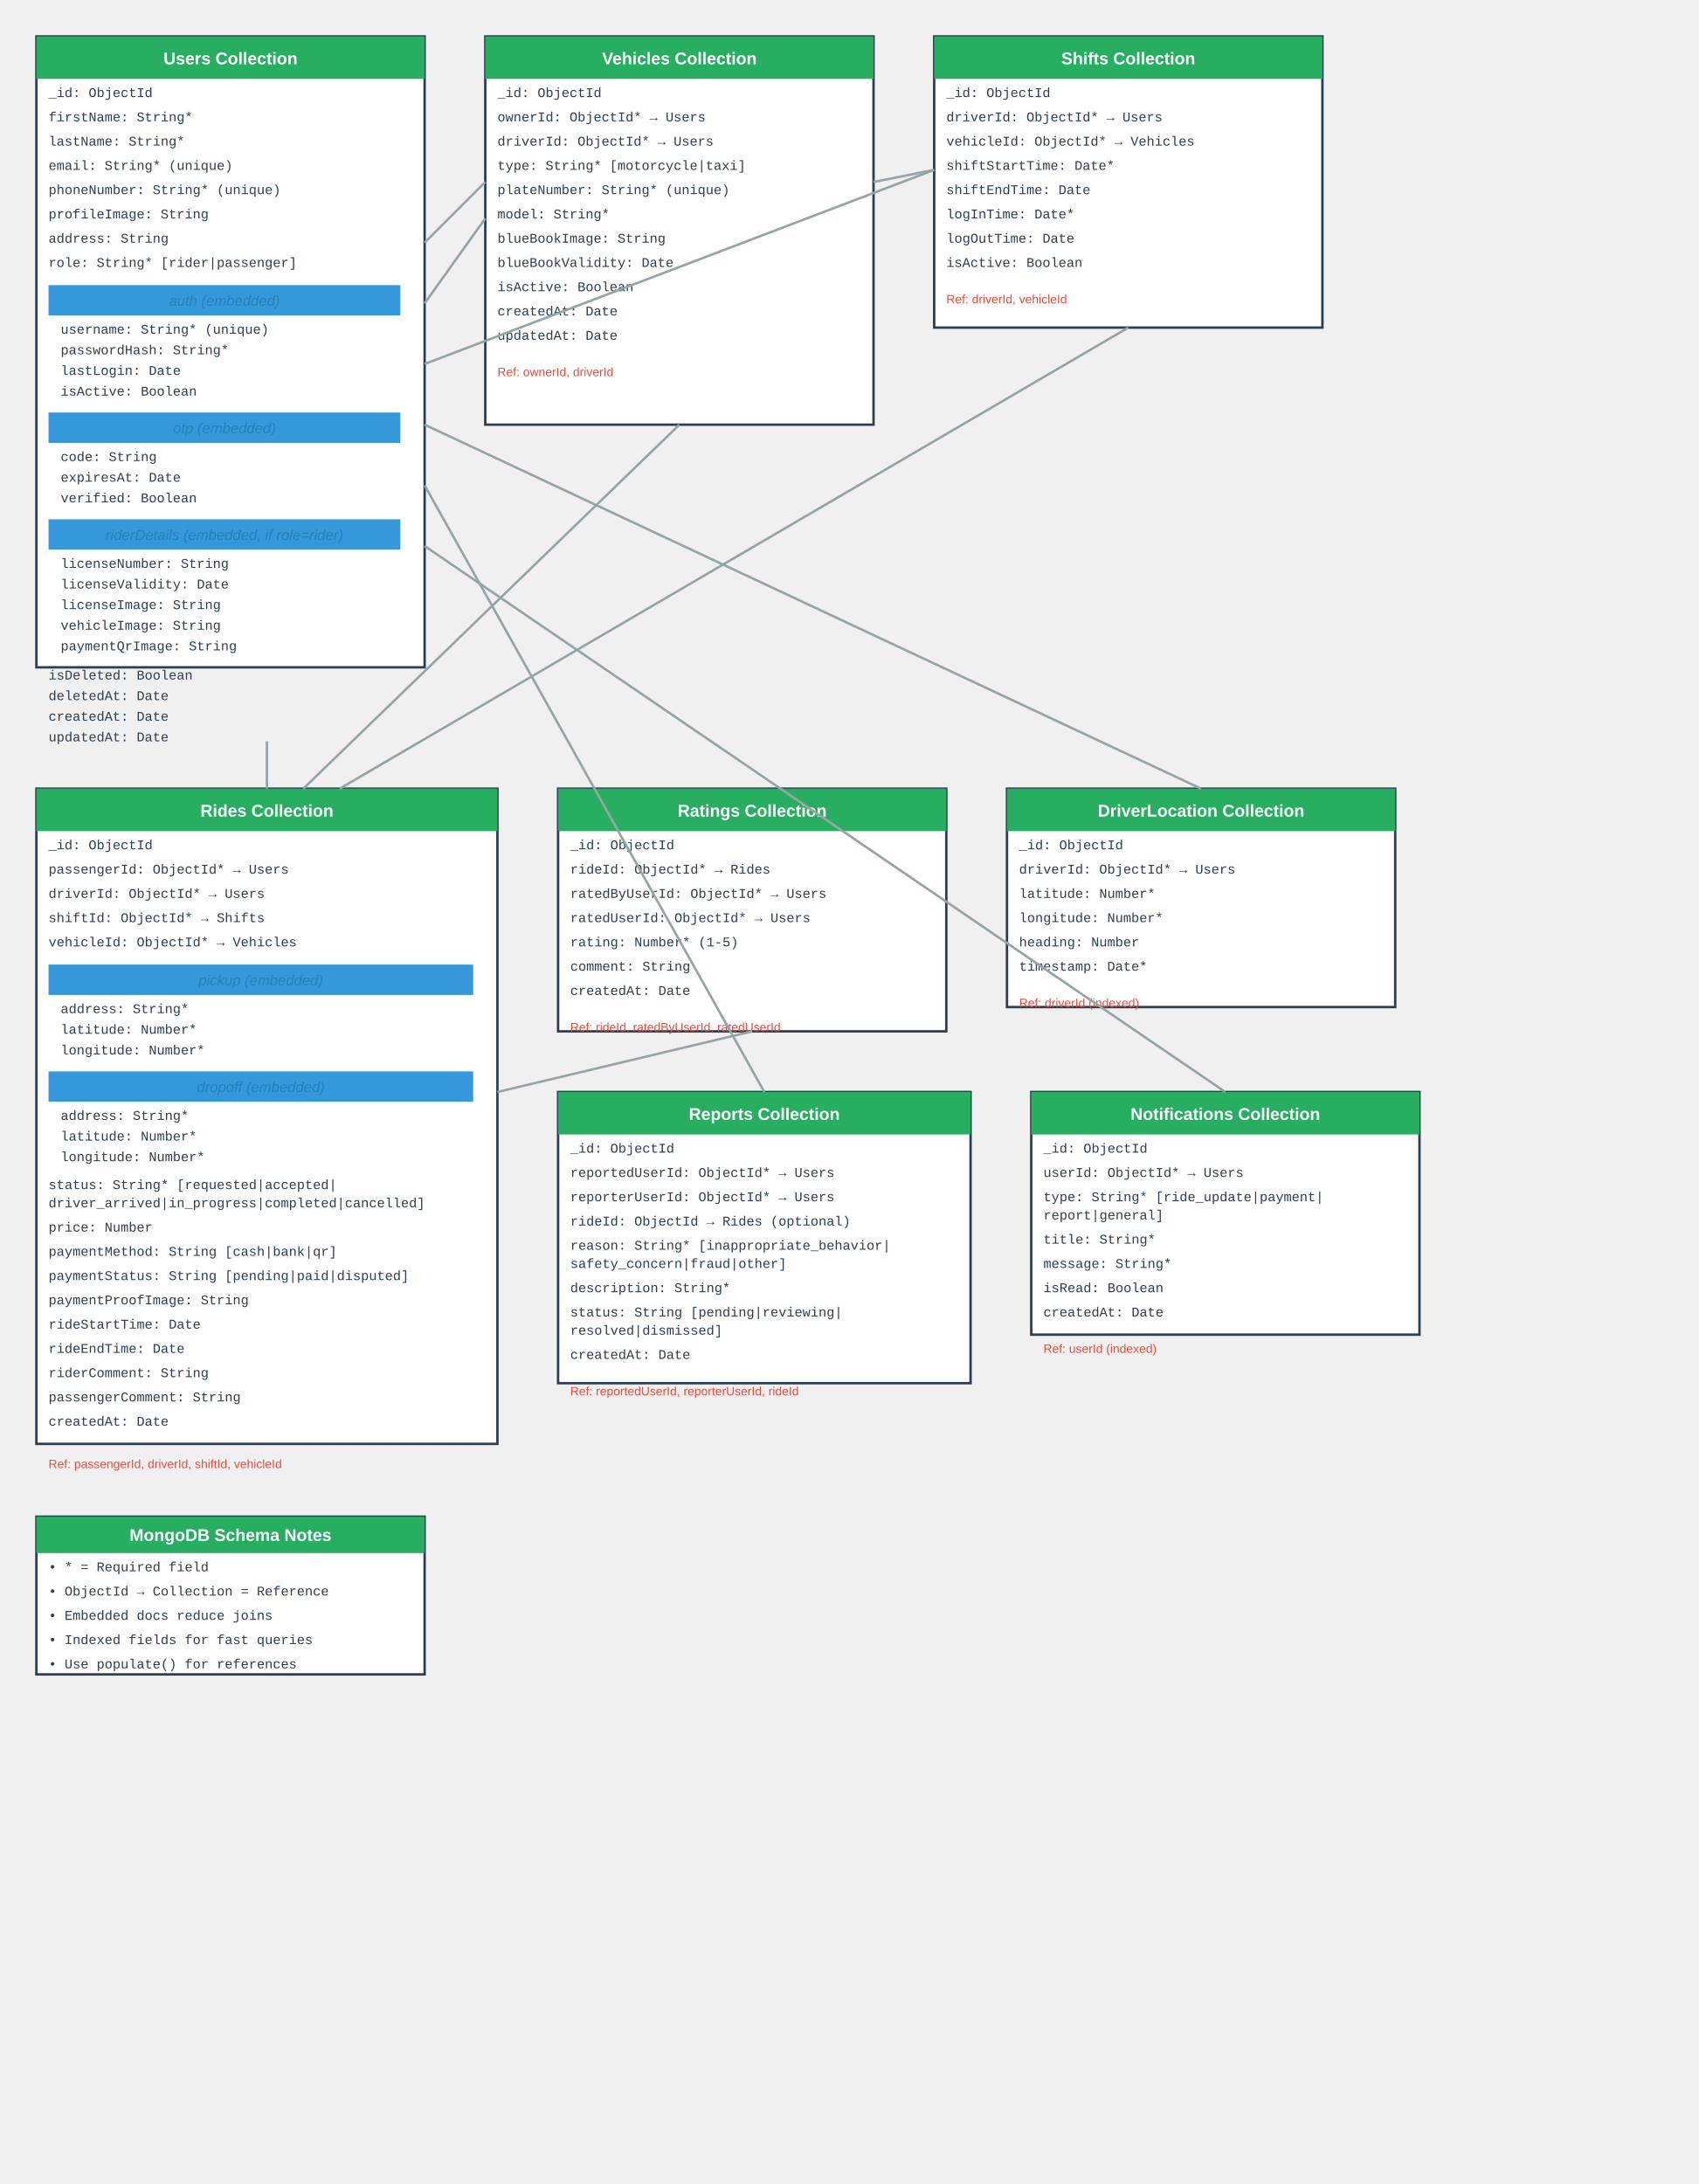
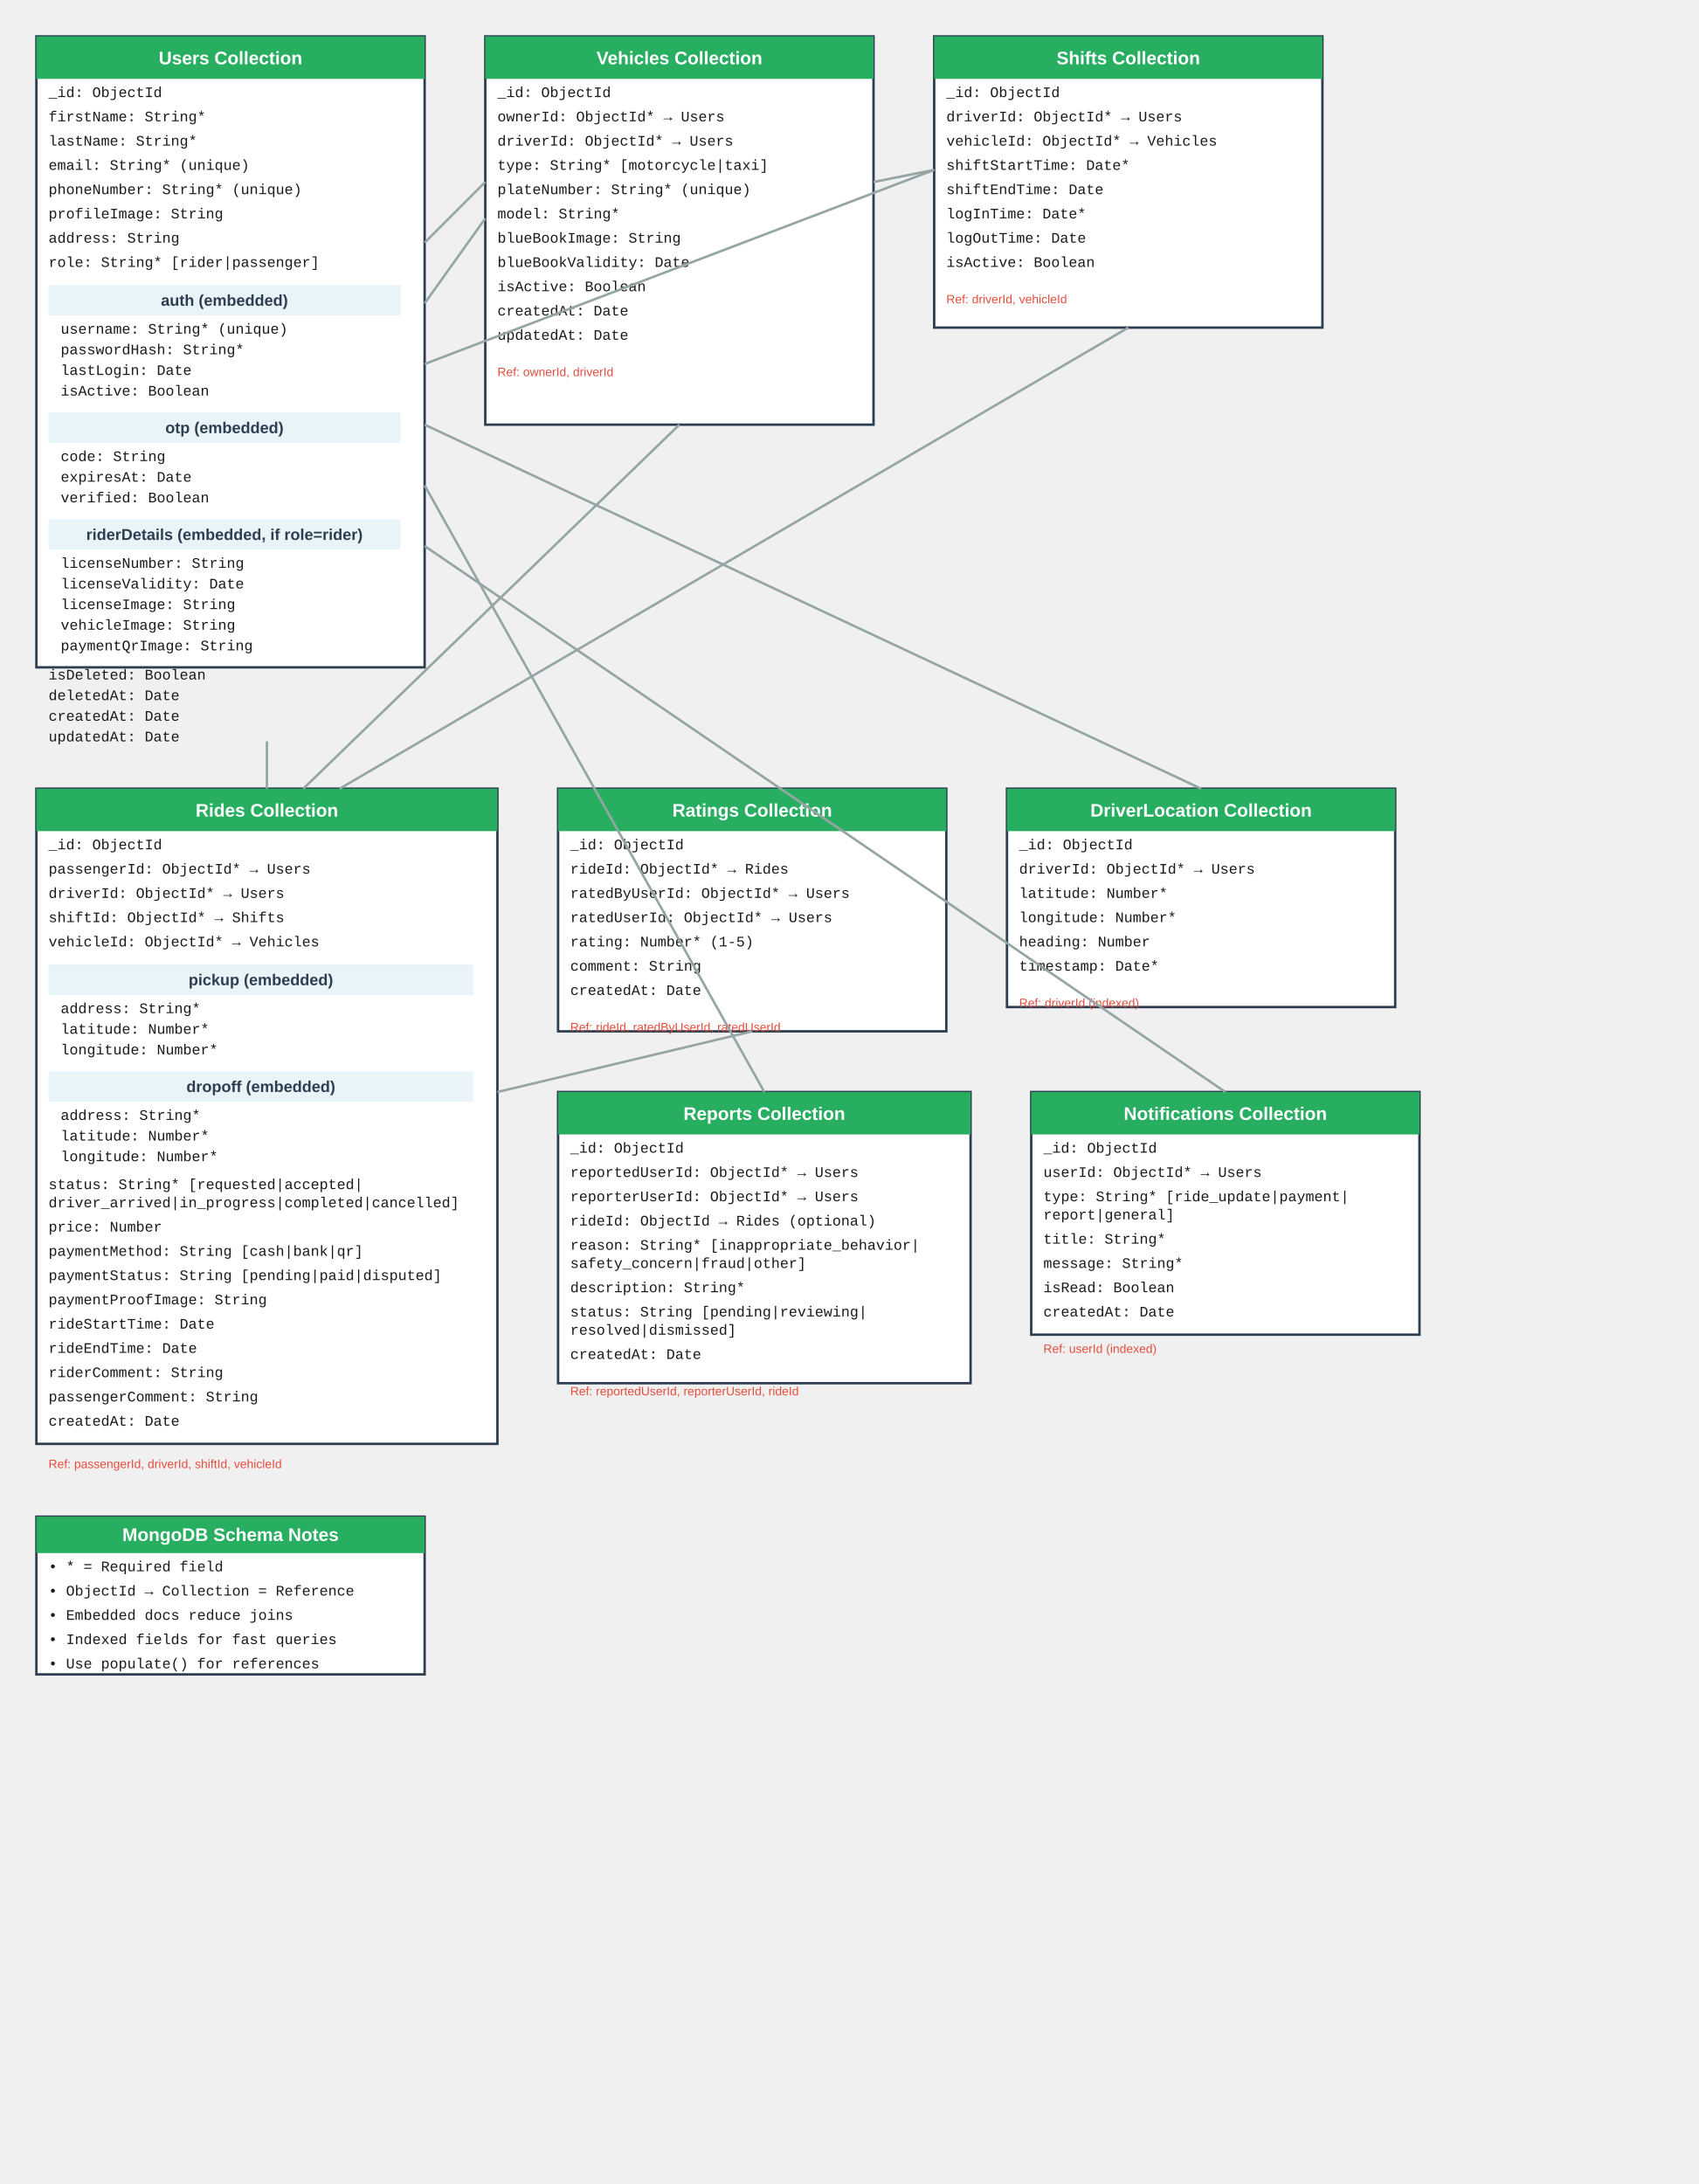
<svg xmlns="http://www.w3.org/2000/svg" viewBox="0 0 1400 1800">
  <defs>
    <style>
      .collection-box { fill: #ffffff; stroke: #2c3e50; stroke-width: 2; }
      .collection-header { fill: #27ae60; }
-       .embedded-header { fill: #3498db; }
-       .collection-text { fill: #ffffff; font-family: Arial, sans-serif; font-size: 14px; font-weight: bold; }
-       .field-text { fill: #2c3e50; font-family: 'Courier New', monospace; font-size: 11px; }
-       .embedded-text { fill: #2980b9; font-family: Arial, sans-serif; font-size: 12px; font-style: italic; }
+       .embedded-header { fill: #e8f4f8; }
+       .collection-text { fill: #ffffff; font-family: Arial, sans-serif; font-size: 15px; font-weight: bold; }
+       .field-text { fill: #1a1a1a; font-family: 'Courier New', monospace; font-size: 12px; font-weight: 500; }
+       .embedded-text { fill: #2c3e50; font-family: Arial, sans-serif; font-size: 13px; font-weight: bold; }
      .line { stroke: #95a5a6; stroke-width: 2; fill: none; }
      .ref-text { fill: #e74c3c; font-family: Arial, sans-serif; font-size: 10px; }
    </style>
  </defs>
  <g id="users">
    <rect class="collection-box" x="30" y="30" width="320" height="520" />
    <rect class="collection-header" x="30" y="30" width="320" height="35" />
    <text class="collection-text" x="190" y="53" text-anchor="middle">Users Collection</text>
    <text class="field-text" x="40" y="80">_id: ObjectId</text>
    <text class="field-text" x="40" y="100">firstName: String*</text>
    <text class="field-text" x="40" y="120">lastName: String*</text>
    <text class="field-text" x="40" y="140">email: String* (unique)</text>
    <text class="field-text" x="40" y="160">phoneNumber: String* (unique)</text>
    <text class="field-text" x="40" y="180">profileImage: String</text>
    <text class="field-text" x="40" y="200">address: String</text>
    <text class="field-text" x="40" y="220">role: String* [rider|passenger]</text>
    <rect class="embedded-header" x="40" y="235" width="290" height="25" />
    <text class="embedded-text" x="185" y="252" text-anchor="middle">auth (embedded)</text>
    <text class="field-text" x="50" y="275">username: String* (unique)</text>
    <text class="field-text" x="50" y="292">passwordHash: String*</text>
    <text class="field-text" x="50" y="309">lastLogin: Date</text>
    <text class="field-text" x="50" y="326">isActive: Boolean</text>
    <rect class="embedded-header" x="40" y="340" width="290" height="25" />
    <text class="embedded-text" x="185" y="357" text-anchor="middle">otp (embedded)</text>
    <text class="field-text" x="50" y="380">code: String</text>
    <text class="field-text" x="50" y="397">expiresAt: Date</text>
    <text class="field-text" x="50" y="414">verified: Boolean</text>
    <rect class="embedded-header" x="40" y="428" width="290" height="25" />
    <text class="embedded-text" x="185" y="445" text-anchor="middle">riderDetails (embedded, if role=rider)</text>
    <text class="field-text" x="50" y="468">licenseNumber: String</text>
    <text class="field-text" x="50" y="485">licenseValidity: Date</text>
    <text class="field-text" x="50" y="502">licenseImage: String</text>
    <text class="field-text" x="50" y="519">vehicleImage: String</text>
    <text class="field-text" x="50" y="536">paymentQrImage: String</text>
    <text class="field-text" x="40" y="560">isDeleted: Boolean</text>
    <text class="field-text" x="40" y="577">deletedAt: Date</text>
    <text class="field-text" x="40" y="594">createdAt: Date</text>
    <text class="field-text" x="40" y="611">updatedAt: Date</text>
  </g>
  <g id="vehicles">
    <rect class="collection-box" x="400" y="30" width="320" height="320" />
    <rect class="collection-header" x="400" y="30" width="320" height="35" />
    <text class="collection-text" x="560" y="53" text-anchor="middle">Vehicles Collection</text>
    <text class="field-text" x="410" y="80">_id: ObjectId</text>
    <text class="field-text" x="410" y="100">ownerId: ObjectId* → Users</text>
    <text class="field-text" x="410" y="120">driverId: ObjectId* → Users</text>
    <text class="field-text" x="410" y="140">type: String* [motorcycle|taxi]</text>
    <text class="field-text" x="410" y="160">plateNumber: String* (unique)</text>
    <text class="field-text" x="410" y="180">model: String*</text>
    <text class="field-text" x="410" y="200">blueBookImage: String</text>
    <text class="field-text" x="410" y="220">blueBookValidity: Date</text>
    <text class="field-text" x="410" y="240">isActive: Boolean</text>
    <text class="field-text" x="410" y="260">createdAt: Date</text>
    <text class="field-text" x="410" y="280">updatedAt: Date</text>
    <text class="ref-text" x="410" y="310">Ref: ownerId, driverId</text>
  </g>
  <g id="shifts">
    <rect class="collection-box" x="770" y="30" width="320" height="240" />
    <rect class="collection-header" x="770" y="30" width="320" height="35" />
    <text class="collection-text" x="930" y="53" text-anchor="middle">Shifts Collection</text>
    <text class="field-text" x="780" y="80">_id: ObjectId</text>
    <text class="field-text" x="780" y="100">driverId: ObjectId* → Users</text>
    <text class="field-text" x="780" y="120">vehicleId: ObjectId* → Vehicles</text>
    <text class="field-text" x="780" y="140">shiftStartTime: Date*</text>
    <text class="field-text" x="780" y="160">shiftEndTime: Date</text>
    <text class="field-text" x="780" y="180">logInTime: Date*</text>
    <text class="field-text" x="780" y="200">logOutTime: Date</text>
    <text class="field-text" x="780" y="220">isActive: Boolean</text>
    <text class="ref-text" x="780" y="250">Ref: driverId, vehicleId</text>
  </g>
  <g id="rides">
    <rect class="collection-box" x="30" y="650" width="380" height="540" />
    <rect class="collection-header" x="30" y="650" width="380" height="35" />
    <text class="collection-text" x="220" y="673" text-anchor="middle">Rides Collection</text>
    <text class="field-text" x="40" y="700">_id: ObjectId</text>
    <text class="field-text" x="40" y="720">passengerId: ObjectId* → Users</text>
    <text class="field-text" x="40" y="740">driverId: ObjectId* → Users</text>
    <text class="field-text" x="40" y="760">shiftId: ObjectId* → Shifts</text>
    <text class="field-text" x="40" y="780">vehicleId: ObjectId* → Vehicles</text>
    <rect class="embedded-header" x="40" y="795" width="350" height="25" />
    <text class="embedded-text" x="215" y="812" text-anchor="middle">pickup (embedded)</text>
    <text class="field-text" x="50" y="835">address: String*</text>
    <text class="field-text" x="50" y="852">latitude: Number*</text>
    <text class="field-text" x="50" y="869">longitude: Number*</text>
    <rect class="embedded-header" x="40" y="883" width="350" height="25" />
    <text class="embedded-text" x="215" y="900" text-anchor="middle">dropoff (embedded)</text>
    <text class="field-text" x="50" y="923">address: String*</text>
    <text class="field-text" x="50" y="940">latitude: Number*</text>
    <text class="field-text" x="50" y="957">longitude: Number*</text>
    <text class="field-text" x="40" y="980">status: String* [requested|accepted|</text>
    <text class="field-text" x="40" y="995">  driver_arrived|in_progress|completed|cancelled]</text>
    <text class="field-text" x="40" y="1015">price: Number</text>
    <text class="field-text" x="40" y="1035">paymentMethod: String [cash|bank|qr]</text>
    <text class="field-text" x="40" y="1055">paymentStatus: String [pending|paid|disputed]</text>
    <text class="field-text" x="40" y="1075">paymentProofImage: String</text>
    <text class="field-text" x="40" y="1095">rideStartTime: Date</text>
    <text class="field-text" x="40" y="1115">rideEndTime: Date</text>
    <text class="field-text" x="40" y="1135">riderComment: String</text>
    <text class="field-text" x="40" y="1155">passengerComment: String</text>
    <text class="field-text" x="40" y="1175">createdAt: Date</text>
    <text class="ref-text" x="40" y="1210">Ref: passengerId, driverId, shiftId, vehicleId</text>
  </g>
  <g id="ratings">
    <rect class="collection-box" x="460" y="650" width="320" height="200" />
    <rect class="collection-header" x="460" y="650" width="320" height="35" />
    <text class="collection-text" x="620" y="673" text-anchor="middle">Ratings Collection</text>
    <text class="field-text" x="470" y="700">_id: ObjectId</text>
    <text class="field-text" x="470" y="720">rideId: ObjectId* → Rides</text>
    <text class="field-text" x="470" y="740">ratedByUserId: ObjectId* → Users</text>
    <text class="field-text" x="470" y="760">ratedUserId: ObjectId* → Users</text>
    <text class="field-text" x="470" y="780">rating: Number* (1-5)</text>
    <text class="field-text" x="470" y="800">comment: String</text>
    <text class="field-text" x="470" y="820">createdAt: Date</text>
    <text class="ref-text" x="470" y="850">Ref: rideId, ratedByUserId, ratedUserId</text>
  </g>
  <g id="driverLocation">
    <rect class="collection-box" x="830" y="650" width="320" height="180" />
    <rect class="collection-header" x="830" y="650" width="320" height="35" />
    <text class="collection-text" x="990" y="673" text-anchor="middle">DriverLocation Collection</text>
    <text class="field-text" x="840" y="700">_id: ObjectId</text>
    <text class="field-text" x="840" y="720">driverId: ObjectId* → Users</text>
    <text class="field-text" x="840" y="740">latitude: Number*</text>
    <text class="field-text" x="840" y="760">longitude: Number*</text>
    <text class="field-text" x="840" y="780">heading: Number</text>
    <text class="field-text" x="840" y="800">timestamp: Date*</text>
    <text class="ref-text" x="840" y="830">Ref: driverId (indexed)</text>
  </g>
  <g id="reports">
    <rect class="collection-box" x="460" y="900" width="340" height="240" />
    <rect class="collection-header" x="460" y="900" width="340" height="35" />
    <text class="collection-text" x="630" y="923" text-anchor="middle">Reports Collection</text>
    <text class="field-text" x="470" y="950">_id: ObjectId</text>
    <text class="field-text" x="470" y="970">reportedUserId: ObjectId* → Users</text>
    <text class="field-text" x="470" y="990">reporterUserId: ObjectId* → Users</text>
    <text class="field-text" x="470" y="1010">rideId: ObjectId → Rides (optional)</text>
    <text class="field-text" x="470" y="1030">reason: String* [inappropriate_behavior|</text>
    <text class="field-text" x="470" y="1045">  safety_concern|fraud|other]</text>
    <text class="field-text" x="470" y="1065">description: String*</text>
    <text class="field-text" x="470" y="1085">status: String [pending|reviewing|</text>
    <text class="field-text" x="470" y="1100">  resolved|dismissed]</text>
    <text class="field-text" x="470" y="1120">createdAt: Date</text>
    <text class="ref-text" x="470" y="1150">Ref: reportedUserId, reporterUserId, rideId</text>
  </g>
  <g id="notifications">
    <rect class="collection-box" x="850" y="900" width="320" height="200" />
    <rect class="collection-header" x="850" y="900" width="320" height="35" />
    <text class="collection-text" x="1010" y="923" text-anchor="middle">Notifications Collection</text>
    <text class="field-text" x="860" y="950">_id: ObjectId</text>
    <text class="field-text" x="860" y="970">userId: ObjectId* → Users</text>
    <text class="field-text" x="860" y="990">type: String* [ride_update|payment|</text>
    <text class="field-text" x="860" y="1005">  report|general]</text>
    <text class="field-text" x="860" y="1025">title: String*</text>
    <text class="field-text" x="860" y="1045">message: String*</text>
    <text class="field-text" x="860" y="1065">isRead: Boolean</text>
    <text class="field-text" x="860" y="1085">createdAt: Date</text>
    <text class="ref-text" x="860" y="1115">Ref: userId (indexed)</text>
  </g>
  <path class="line" d="M 350 200 L 400 150" />
  <path class="line" d="M 350 250 L 400 180" />
  <path class="line" d="M 350 300 L 770 140" />
  <path class="line" d="M 720 150 L 770 140" />
  <path class="line" d="M 220 650 L 220 611" />
  <path class="line" d="M 250 650 L 560 350" />
  <path class="line" d="M 280 650 L 930 270" />
  <path class="line" d="M 410 900 L 620 850" />
  <path class="line" d="M 350 350 L 990 650" />
  <path class="line" d="M 350 400 L 630 900" />
  <path class="line" d="M 350 450 L 1010 900" />
  <g id="legend">
    <rect class="collection-box" x="30" y="1250" width="320" height="130" />
    <rect class="collection-header" x="30" y="1250" width="320" height="30" />
    <text class="collection-text" x="190" y="1270" text-anchor="middle">MongoDB Schema Notes</text>
    <text class="field-text" x="40" y="1295">• * = Required field</text>
    <text class="field-text" x="40" y="1315">• ObjectId → Collection = Reference</text>
    <text class="field-text" x="40" y="1335">• Embedded docs reduce joins</text>
    <text class="field-text" x="40" y="1355">• Indexed fields for fast queries</text>
    <text class="field-text" x="40" y="1375">• Use populate() for references</text>
  </g>
</svg>
